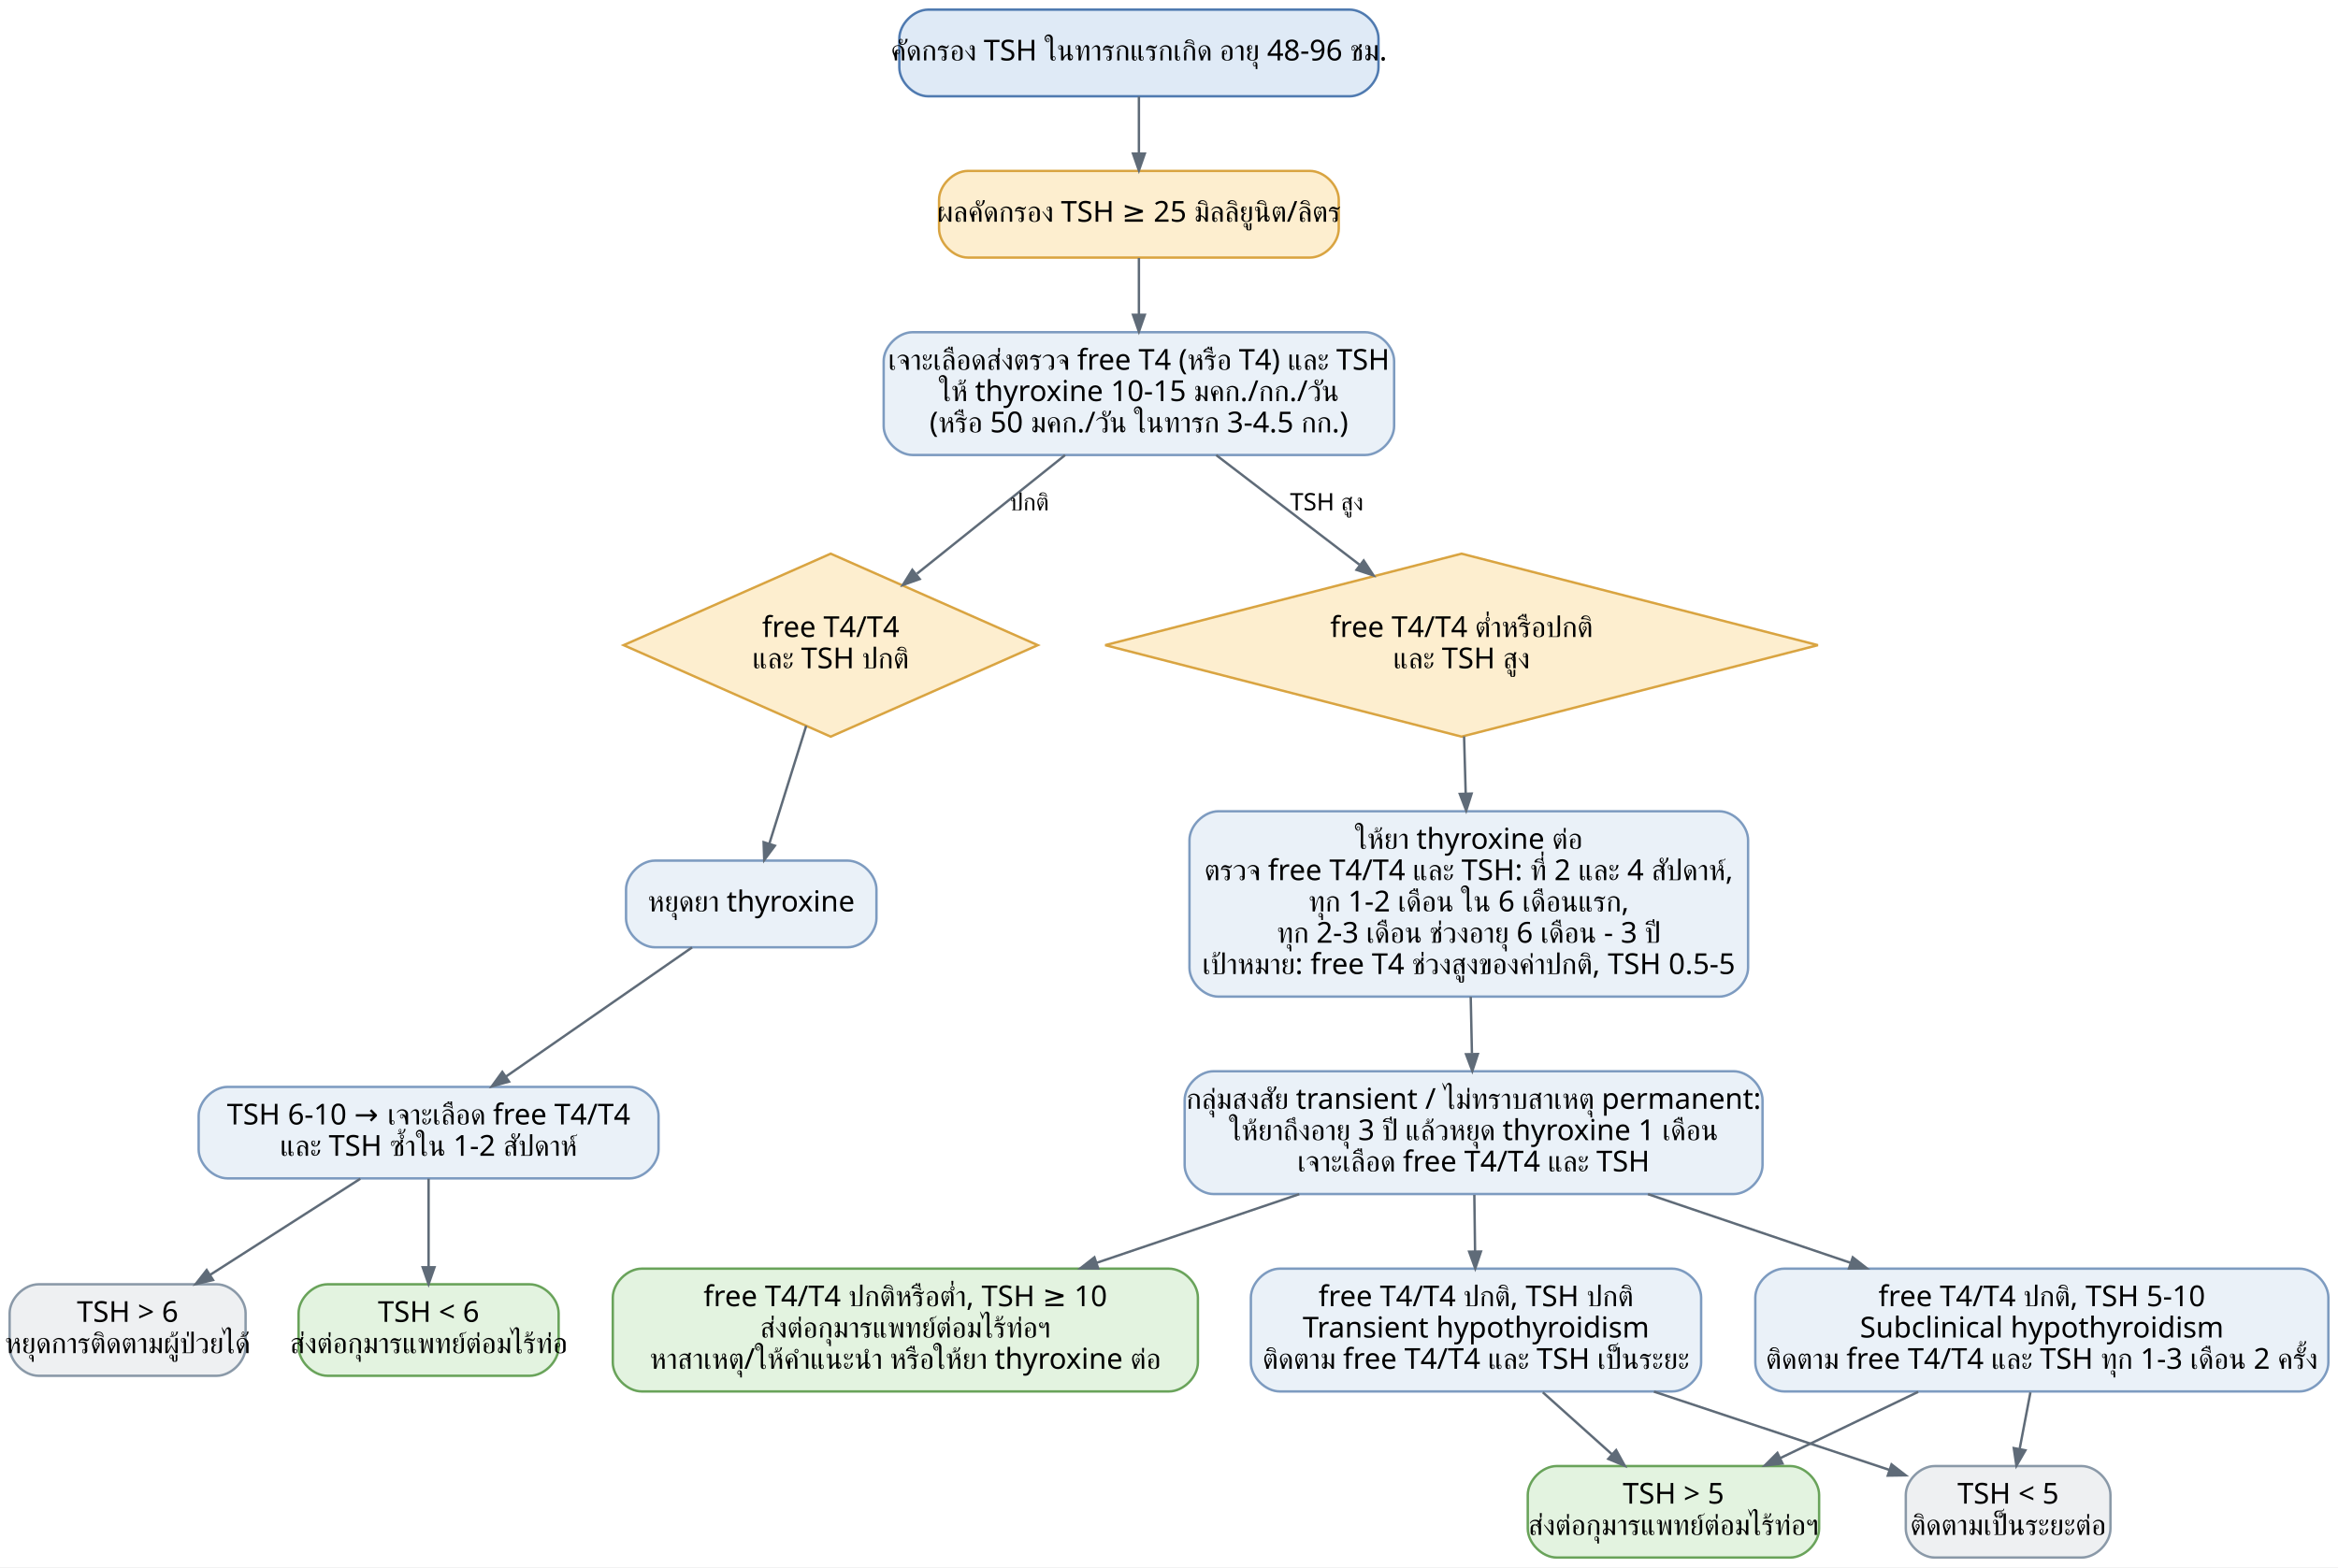
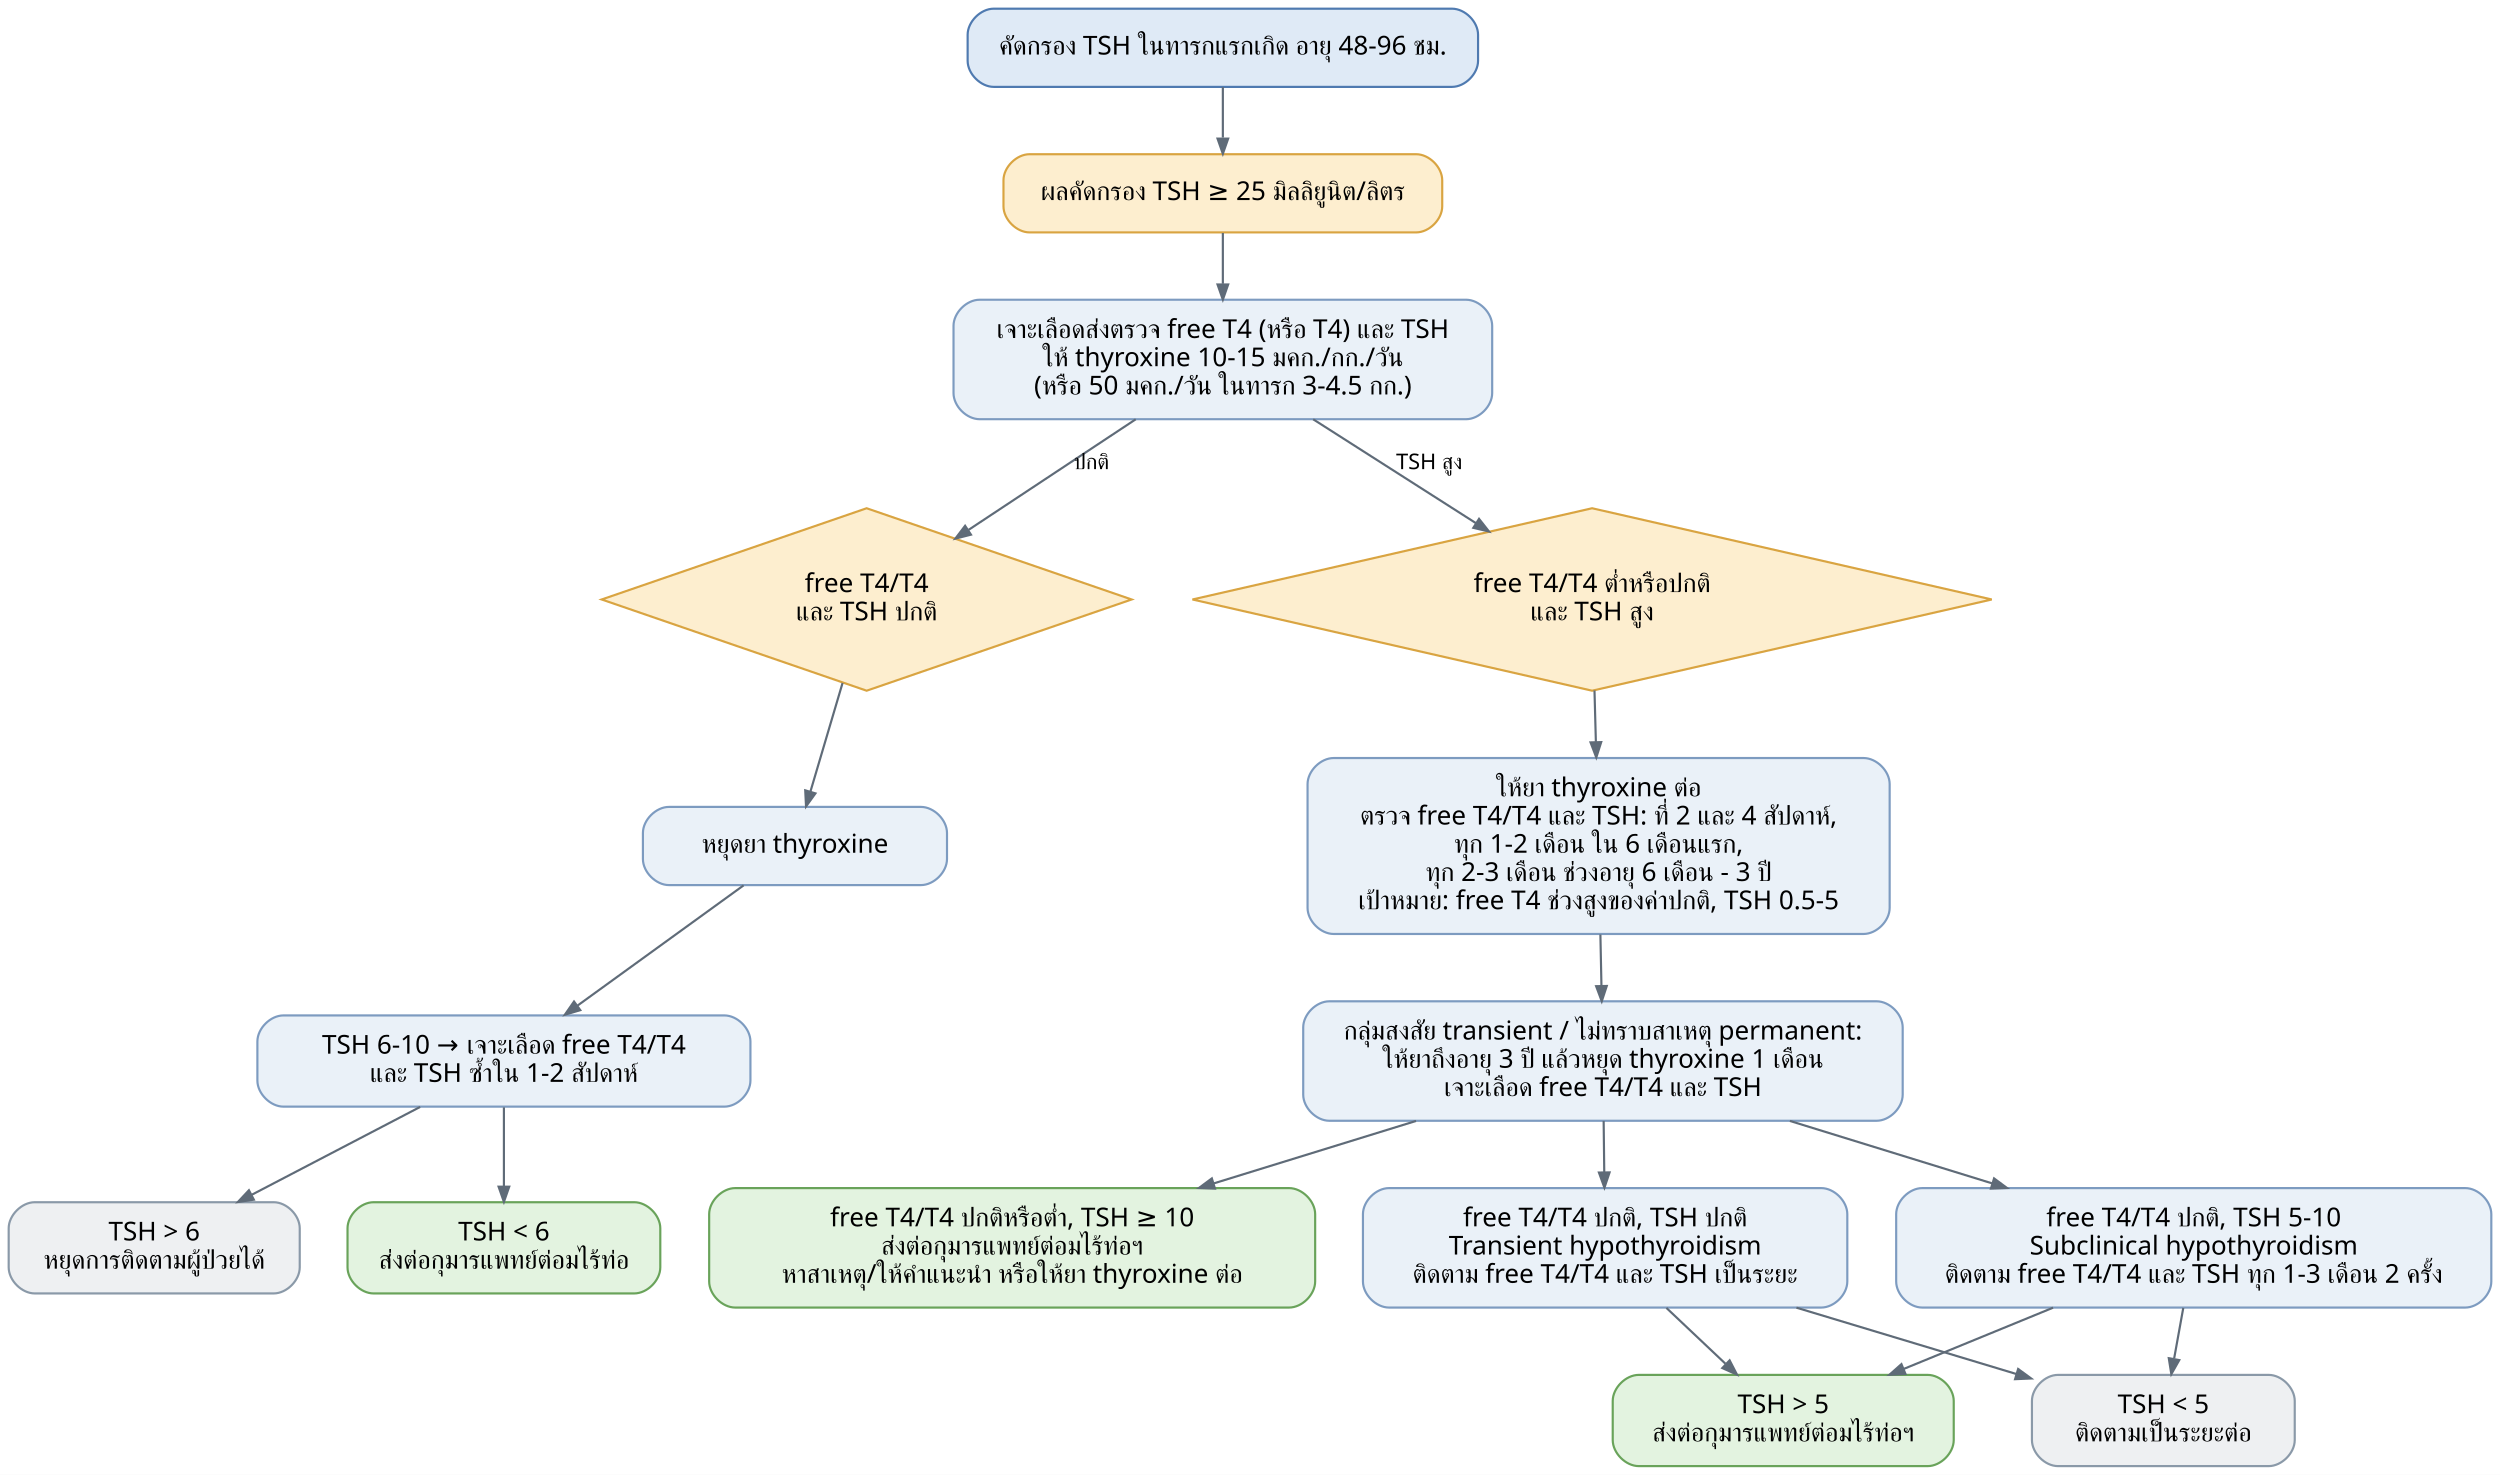
- <svg xmlns="http://www.w3.org/2000/svg" viewBox="0.00 0.00 971.00 651.00">
-   <g id="graph0" class="graph" transform="scale(1 1) rotate(0) translate(4 647)">
-     <polygon fill="white" stroke="transparent" points="-4,4 -4,-647 967,-647 967,4 -4,4" />
+ <svg xmlns="http://www.w3.org/2000/svg" viewBox="0.00 0.00 1151.00 679.00">
+   <g id="graph0" class="graph" transform="scale(1 1) rotate(0) translate(4 675)">
+     <polygon fill="white" stroke="transparent" points="-4,4 -4,-675 1147,-675 1147,4 -4,4" />
    <g id="node1" class="node">
-       <path fill="#dfeaf6" stroke="#4f7ab0" d="M556.5,-643C556.5,-643 381.5,-643 381.5,-643 375.5,-643 369.5,-637 369.5,-631 369.5,-631 369.5,-619 369.5,-619 369.5,-613 375.5,-607 381.5,-607 381.5,-607 556.5,-607 556.5,-607 562.5,-607 568.5,-613 568.5,-619 568.5,-619 568.5,-631 568.5,-631 568.5,-637 562.5,-643 556.5,-643" />
-       <text text-anchor="middle" x="469" y="-621.9" font-family="Sarabun" font-size="12.00">คัดกรอง TSH ในทารกแรกเกิด อายุ 48-96 ชม.</text>
+       <path fill="#dfeaf6" stroke="#4f7ab0" d="M664.5,-671C664.5,-671 453.5,-671 453.5,-671 447.5,-671 441.5,-665 441.5,-659 441.5,-659 441.5,-647 441.5,-647 441.5,-641 447.5,-635 453.5,-635 453.5,-635 664.5,-635 664.5,-635 670.5,-635 676.5,-641 676.5,-647 676.5,-647 676.5,-659 676.5,-659 676.5,-665 670.5,-671 664.5,-671" />
+       <text text-anchor="middle" x="559" y="-649.9" font-family="Sarabun" font-size="12.00">คัดกรอง TSH ในทารกแรกเกิด อายุ 48-96 ชม.</text>
    </g>
    <g id="node2" class="node">
-       <path fill="#fdeecf" stroke="#d9a441" d="M540,-576C540,-576 398,-576 398,-576 392,-576 386,-570 386,-564 386,-564 386,-552 386,-552 386,-546 392,-540 398,-540 398,-540 540,-540 540,-540 546,-540 552,-546 552,-552 552,-552 552,-564 552,-564 552,-570 546,-576 540,-576" />
-       <text text-anchor="middle" x="469" y="-554.9" font-family="Sarabun" font-size="12.00">ผลคัดกรอง TSH ≥ 25 มิลลิยูนิต/ลิตร</text>
+       <path fill="#fdeecf" stroke="#d9a441" d="M648,-604C648,-604 470,-604 470,-604 464,-604 458,-598 458,-592 458,-592 458,-580 458,-580 458,-574 464,-568 470,-568 470,-568 648,-568 648,-568 654,-568 660,-574 660,-580 660,-580 660,-592 660,-592 660,-598 654,-604 648,-604" />
+       <text text-anchor="middle" x="559" y="-582.9" font-family="Sarabun" font-size="12.00">ผลคัดกรอง TSH ≥ 25 มิลลิยูนิต/ลิตร</text>
    </g>
    <g id="edge1" class="edge">
-       <path fill="none" stroke="#5f6b78" d="M469,-606.92C469,-599.81 469,-591.42 469,-583.66" />
-       <polygon fill="#5f6b78" stroke="#5f6b78" points="471.45,-583.19 469,-576.19 466.55,-583.19 471.45,-583.19" />
+       <path fill="none" stroke="#5f6b78" d="M559,-634.92C559,-627.81 559,-619.42 559,-611.66" />
+       <polygon fill="#5f6b78" stroke="#5f6b78" points="561.45,-611.19 559,-604.19 556.55,-611.19 561.45,-611.19" />
    </g>
    <g id="node3" class="node">
-       <path fill="#eaf1f8" stroke="#7d9bc0" d="M563,-509C563,-509 375,-509 375,-509 369,-509 363,-503 363,-497 363,-497 363,-470 363,-470 363,-464 369,-458 375,-458 375,-458 563,-458 563,-458 569,-458 575,-464 575,-470 575,-470 575,-497 575,-497 575,-503 569,-509 563,-509" />
-       <text text-anchor="middle" x="469" y="-493.4" font-family="Sarabun" font-size="12.00">เจาะเลือดส่งตรวจ free T4 (หรือ T4) และ TSH</text>
-       <text text-anchor="middle" x="469" y="-480.4" font-family="Sarabun" font-size="12.00">ให้ thyroxine 10-15 มคก./กก./วัน</text>
-       <text text-anchor="middle" x="469" y="-467.4" font-family="Sarabun" font-size="12.00">(หรือ 50 มคก./วัน ในทารก 3-4.5 กก.)</text>
+       <path fill="#eaf1f8" stroke="#7d9bc0" d="M671,-537C671,-537 447,-537 447,-537 441,-537 435,-531 435,-525 435,-525 435,-494 435,-494 435,-488 441,-482 447,-482 447,-482 671,-482 671,-482 677,-482 683,-488 683,-494 683,-494 683,-525 683,-525 683,-531 677,-537 671,-537" />
+       <text text-anchor="middle" x="559" y="-519.4" font-family="Sarabun" font-size="12.00">เจาะเลือดส่งตรวจ free T4 (หรือ T4) และ TSH</text>
+       <text text-anchor="middle" x="559" y="-506.4" font-family="Sarabun" font-size="12.00">ให้ thyroxine 10-15 มคก./กก./วัน</text>
+       <text text-anchor="middle" x="559" y="-493.4" font-family="Sarabun" font-size="12.00">(หรือ 50 มคก./วัน ในทารก 3-4.5 กก.)</text>
    </g>
    <g id="edge2" class="edge">
-       <path fill="none" stroke="#5f6b78" d="M469,-539.82C469,-532.83 469,-524.52 469,-516.49" />
-       <polygon fill="#5f6b78" stroke="#5f6b78" points="471.45,-516.24 469,-509.24 466.55,-516.24 471.45,-516.24" />
+       <path fill="none" stroke="#5f6b78" d="M559,-567.72C559,-560.74 559,-552.44 559,-544.35" />
+       <polygon fill="#5f6b78" stroke="#5f6b78" points="561.45,-544.03 559,-537.03 556.55,-544.03 561.45,-544.03" />
    </g>
    <g id="node4" class="node">
-       <polygon fill="#fdeecf" stroke="#d9a441" points="341,-417 255,-379 341,-341 427,-379 341,-417" />
-       <text text-anchor="middle" x="341" y="-382.4" font-family="Sarabun" font-size="12.00">free T4/T4</text>
-       <text text-anchor="middle" x="341" y="-369.4" font-family="Sarabun" font-size="12.00">และ TSH ปกติ</text>
+       <polygon fill="#fdeecf" stroke="#d9a441" points="395,-441 273,-399 395,-357 517,-399 395,-441" />
+       <text text-anchor="middle" x="395" y="-402.4" font-family="Sarabun" font-size="12.00">free T4/T4</text>
+       <text text-anchor="middle" x="395" y="-389.4" font-family="Sarabun" font-size="12.00">และ TSH ปกติ</text>
    </g>
    <g id="edge3" class="edge">
-       <path fill="none" stroke="#5f6b78" d="M438.34,-457.95C419.84,-443.13 396.19,-424.19 376.83,-408.69" />
-       <polygon fill="#5f6b78" stroke="#5f6b78" points="377.96,-406.46 370.97,-404 374.9,-410.29 377.96,-406.46" />
-       <text text-anchor="middle" x="423.5" y="-435" font-family="Sarabun" font-size="10.00">ปกติ</text>
+       <path fill="none" stroke="#5f6b78" d="M518.88,-481.96C495.63,-466.57 466.23,-447.13 441.91,-431.04" />
+       <polygon fill="#5f6b78" stroke="#5f6b78" points="443.03,-428.84 435.84,-427.02 440.33,-432.93 443.03,-428.84" />
+       <text text-anchor="middle" x="498.5" y="-459" font-family="Sarabun" font-size="10.00">ปกติ</text>
    </g>
    <g id="node9" class="node">
-       <polygon fill="#fdeecf" stroke="#d9a441" points="603,-417 455,-379 603,-341 751,-379 603,-417" />
-       <text text-anchor="middle" x="603" y="-382.4" font-family="Sarabun" font-size="12.00">free T4/T4 ต่ำหรือปกติ</text>
-       <text text-anchor="middle" x="603" y="-369.4" font-family="Sarabun" font-size="12.00">และ TSH สูง</text>
+       <polygon fill="#fdeecf" stroke="#d9a441" points="729,-441 545,-399 729,-357 913,-399 729,-441" />
+       <text text-anchor="middle" x="729" y="-402.4" font-family="Sarabun" font-size="12.00">free T4/T4 ต่ำหรือปกติ</text>
+       <text text-anchor="middle" x="729" y="-389.4" font-family="Sarabun" font-size="12.00">และ TSH สูง</text>
    </g>
    <g id="edge8" class="edge">
-       <path fill="none" stroke="#5f6b78" d="M501.1,-457.95C518.92,-444.32 541.31,-427.19 560.57,-412.46" />
-       <polygon fill="#5f6b78" stroke="#5f6b78" points="562.36,-414.17 566.43,-407.97 559.38,-410.28 562.36,-414.17" />
-       <text text-anchor="middle" x="547" y="-435" font-family="Sarabun" font-size="10.00">TSH สูง</text>
+       <path fill="none" stroke="#5f6b78" d="M600.59,-481.96C623.15,-467.56 651.29,-449.59 675.48,-434.16" />
+       <polygon fill="#5f6b78" stroke="#5f6b78" points="676.95,-436.12 681.54,-430.29 674.32,-431.99 676.95,-436.12" />
+       <text text-anchor="middle" x="654" y="-459" font-family="Sarabun" font-size="10.00">TSH สูง</text>
    </g>
    <g id="node5" class="node">
-       <path fill="#eaf1f8" stroke="#7d9bc0" d="M348,-289.5C348,-289.5 268,-289.5 268,-289.5 262,-289.5 256,-283.5 256,-277.5 256,-277.5 256,-265.5 256,-265.5 256,-259.5 262,-253.5 268,-253.5 268,-253.5 348,-253.5 348,-253.5 354,-253.5 360,-259.5 360,-265.5 360,-265.5 360,-277.5 360,-277.5 360,-283.5 354,-289.5 348,-289.5" />
-       <text text-anchor="middle" x="308" y="-268.4" font-family="Sarabun" font-size="12.00">หยุดยา thyroxine</text>
+       <path fill="#eaf1f8" stroke="#7d9bc0" d="M420,-303.5C420,-303.5 304,-303.5 304,-303.5 298,-303.5 292,-297.5 292,-291.5 292,-291.5 292,-279.5 292,-279.5 292,-273.5 298,-267.5 304,-267.5 304,-267.5 420,-267.5 420,-267.5 426,-267.5 432,-273.5 432,-279.5 432,-279.5 432,-291.5 432,-291.5 432,-297.5 426,-303.5 420,-303.5" />
+       <text text-anchor="middle" x="362" y="-282.4" font-family="Sarabun" font-size="12.00">หยุดยา thyroxine</text>
    </g>
    <g id="edge4" class="edge">
-       <path fill="none" stroke="#5f6b78" d="M330.83,-345.49C325.88,-329.67 320.04,-310.99 315.5,-296.49" />
-       <polygon fill="#5f6b78" stroke="#5f6b78" points="317.82,-295.69 313.39,-289.74 313.14,-297.15 317.82,-295.69" />
+       <path fill="none" stroke="#5f6b78" d="M383.92,-360.56C379.03,-344.03 373.42,-325.09 369.1,-310.5" />
+       <polygon fill="#5f6b78" stroke="#5f6b78" points="371.43,-309.73 367.1,-303.72 366.73,-311.12 371.43,-309.73" />
    </g>
    <g id="node6" class="node">
-       <path fill="#eaf1f8" stroke="#7d9bc0" d="M257.5,-195.5C257.5,-195.5 90.5,-195.5 90.5,-195.5 84.5,-195.5 78.5,-189.5 78.5,-183.5 78.5,-183.5 78.5,-169.5 78.5,-169.5 78.5,-163.5 84.5,-157.5 90.5,-157.5 90.5,-157.5 257.5,-157.5 257.5,-157.5 263.5,-157.5 269.5,-163.5 269.5,-169.5 269.5,-169.5 269.5,-183.5 269.5,-183.5 269.5,-189.5 263.5,-195.5 257.5,-195.5" />
-       <text text-anchor="middle" x="174" y="-179.9" font-family="Sarabun" font-size="12.00">TSH 6-10 → เจาะเลือด free T4/T4</text>
-       <text text-anchor="middle" x="174" y="-166.9" font-family="Sarabun" font-size="12.00">และ TSH ซ้ำใน 1-2 สัปดาห์</text>
+       <path fill="#eaf1f8" stroke="#7d9bc0" d="M329.5,-207.5C329.5,-207.5 126.5,-207.5 126.5,-207.5 120.5,-207.5 114.5,-201.5 114.5,-195.5 114.5,-195.5 114.5,-177.5 114.5,-177.5 114.5,-171.5 120.5,-165.5 126.5,-165.5 126.5,-165.5 329.5,-165.5 329.5,-165.5 335.5,-165.5 341.5,-171.5 341.5,-177.5 341.5,-177.5 341.5,-195.5 341.5,-195.5 341.5,-201.5 335.5,-207.5 329.5,-207.5" />
+       <text text-anchor="middle" x="228" y="-189.9" font-family="Sarabun" font-size="12.00">TSH 6-10 → เจาะเลือด free T4/T4</text>
+       <text text-anchor="middle" x="228" y="-176.9" font-family="Sarabun" font-size="12.00">และ TSH ซ้ำใน 1-2 สัปดาห์</text>
    </g>
    <g id="edge5" class="edge">
-       <path fill="none" stroke="#5f6b78" d="M283.42,-253.44C261.69,-238.36 229.84,-216.26 206.1,-199.78" />
-       <polygon fill="#5f6b78" stroke="#5f6b78" points="207.4,-197.7 200.25,-195.72 204.61,-201.73 207.4,-197.7" />
+       <path fill="none" stroke="#5f6b78" d="M338.35,-267.38C317.16,-252.04 285.82,-229.35 261.95,-212.07" />
+       <polygon fill="#5f6b78" stroke="#5f6b78" points="263.16,-209.93 256.05,-207.81 260.28,-213.9 263.16,-209.93" />
    </g>
    <g id="node7" class="node">
-       <path fill="#e3f3e0" stroke="#69a35a" d="M216,-113.5C216,-113.5 132,-113.5 132,-113.5 126,-113.5 120,-107.5 120,-101.5 120,-101.5 120,-87.5 120,-87.5 120,-81.5 126,-75.5 132,-75.5 132,-75.5 216,-75.5 216,-75.5 222,-75.5 228,-81.5 228,-87.5 228,-87.5 228,-101.5 228,-101.5 228,-107.5 222,-113.5 216,-113.5" />
-       <text text-anchor="middle" x="174" y="-97.9" font-family="Sarabun" font-size="12.00">TSH &lt; 6</text>
-       <text text-anchor="middle" x="174" y="-84.9" font-family="Sarabun" font-size="12.00">ส่งต่อกุมารแพทย์ต่อมไร้ท่อ</text>
+       <path fill="#e3f3e0" stroke="#69a35a" d="M288,-121.5C288,-121.5 168,-121.5 168,-121.5 162,-121.5 156,-115.5 156,-109.5 156,-109.5 156,-91.5 156,-91.5 156,-85.5 162,-79.5 168,-79.5 168,-79.5 288,-79.5 288,-79.5 294,-79.5 300,-85.5 300,-91.5 300,-91.5 300,-109.5 300,-109.5 300,-115.5 294,-121.5 288,-121.5" />
+       <text text-anchor="middle" x="228" y="-103.9" font-family="Sarabun" font-size="12.00">TSH &lt; 6</text>
+       <text text-anchor="middle" x="228" y="-90.9" font-family="Sarabun" font-size="12.00">ส่งต่อกุมารแพทย์ต่อมไร้ท่อ</text>
    </g>
    <g id="edge6" class="edge">
-       <path fill="none" stroke="#5f6b78" d="M174,-157.35C174,-146.5 174,-132.57 174,-120.68" />
-       <polygon fill="#5f6b78" stroke="#5f6b78" points="176.45,-120.58 174,-113.58 171.55,-120.58 176.45,-120.58" />
+       <path fill="none" stroke="#5f6b78" d="M228,-165.17C228,-154.23 228,-140.59 228,-128.75" />
+       <polygon fill="#5f6b78" stroke="#5f6b78" points="230.45,-128.65 228,-121.65 225.55,-128.65 230.45,-128.65" />
    </g>
    <g id="node8" class="node">
-       <path fill="#eef0f2" stroke="#8a99a8" d="M86,-113.5C86,-113.5 12,-113.5 12,-113.5 6,-113.5 0,-107.5 0,-101.5 0,-101.5 0,-87.5 0,-87.5 0,-81.5 6,-75.5 12,-75.5 12,-75.5 86,-75.5 86,-75.5 92,-75.5 98,-81.5 98,-87.5 98,-87.5 98,-101.5 98,-101.5 98,-107.5 92,-113.5 86,-113.5" />
-       <text text-anchor="middle" x="49" y="-97.9" font-family="Sarabun" font-size="12.00">TSH &gt; 6</text>
-       <text text-anchor="middle" x="49" y="-84.9" font-family="Sarabun" font-size="12.00">หยุดการติดตามผู้ป่วยได้</text>
+       <path fill="#eef0f2" stroke="#8a99a8" d="M122,-121.5C122,-121.5 12,-121.5 12,-121.5 6,-121.5 0,-115.5 0,-109.5 0,-109.5 0,-91.5 0,-91.5 0,-85.5 6,-79.5 12,-79.5 12,-79.5 122,-79.5 122,-79.5 128,-79.5 134,-85.5 134,-91.5 134,-91.5 134,-109.5 134,-109.5 134,-115.5 128,-121.5 122,-121.5" />
+       <text text-anchor="middle" x="67" y="-103.9" font-family="Sarabun" font-size="12.00">TSH &gt; 6</text>
+       <text text-anchor="middle" x="67" y="-90.9" font-family="Sarabun" font-size="12.00">หยุดการติดตามผู้ป่วยได้</text>
    </g>
    <g id="edge7" class="edge">
-       <path fill="none" stroke="#5f6b78" d="M145.64,-157.35C127.1,-145.48 102.78,-129.92 83.17,-117.37" />
-       <polygon fill="#5f6b78" stroke="#5f6b78" points="84.47,-115.29 77.25,-113.58 81.83,-119.42 84.47,-115.29" />
+       <path fill="none" stroke="#5f6b78" d="M189.44,-165.38C166.12,-153.22 136.3,-137.66 111.92,-124.94" />
+       <polygon fill="#5f6b78" stroke="#5f6b78" points="112.87,-122.67 105.53,-121.6 110.6,-127.01 112.87,-122.67" />
    </g>
    <g id="node10" class="node">
-       <path fill="#eaf1f8" stroke="#7d9bc0" d="M710,-310C710,-310 502,-310 502,-310 496,-310 490,-304 490,-298 490,-298 490,-245 490,-245 490,-239 496,-233 502,-233 502,-233 710,-233 710,-233 716,-233 722,-239 722,-245 722,-245 722,-298 722,-298 722,-304 716,-310 710,-310" />
-       <text text-anchor="middle" x="606" y="-294.4" font-family="Sarabun" font-size="12.00">ให้ยา thyroxine ต่อ</text>
-       <text text-anchor="middle" x="606" y="-281.4" font-family="Sarabun" font-size="12.00">ตรวจ free T4/T4 และ TSH: ที่ 2 และ 4 สัปดาห์,</text>
-       <text text-anchor="middle" x="606" y="-268.4" font-family="Sarabun" font-size="12.00">ทุก 1-2 เดือน ใน 6 เดือนแรก,</text>
-       <text text-anchor="middle" x="606" y="-255.4" font-family="Sarabun" font-size="12.00">ทุก 2-3 เดือน ช่วงอายุ 6 เดือน - 3 ปี</text>
-       <text text-anchor="middle" x="606" y="-242.4" font-family="Sarabun" font-size="12.00">เป้าหมาย: free T4 ช่วงสูงของค่าปกติ, TSH 0.5-5</text>
+       <path fill="#eaf1f8" stroke="#7d9bc0" d="M854,-326C854,-326 610,-326 610,-326 604,-326 598,-320 598,-314 598,-314 598,-257 598,-257 598,-251 604,-245 610,-245 610,-245 854,-245 854,-245 860,-245 866,-251 866,-257 866,-257 866,-314 866,-314 866,-320 860,-326 854,-326" />
+       <text text-anchor="middle" x="732" y="-308.4" font-family="Sarabun" font-size="12.00">ให้ยา thyroxine ต่อ</text>
+       <text text-anchor="middle" x="732" y="-295.4" font-family="Sarabun" font-size="12.00">ตรวจ free T4/T4 และ TSH: ที่ 2 และ 4 สัปดาห์,</text>
+       <text text-anchor="middle" x="732" y="-282.4" font-family="Sarabun" font-size="12.00">ทุก 1-2 เดือน ใน 6 เดือนแรก,</text>
+       <text text-anchor="middle" x="732" y="-269.4" font-family="Sarabun" font-size="12.00">ทุก 2-3 เดือน ช่วงอายุ 6 เดือน - 3 ปี</text>
+       <text text-anchor="middle" x="732" y="-256.4" font-family="Sarabun" font-size="12.00">เป้าหมาย: free T4 ช่วงสูงของค่าปกติ, TSH 0.5-5</text>
    </g>
    <g id="edge9" class="edge">
-       <path fill="none" stroke="#5f6b78" d="M604.05,-341.1C604.27,-333.46 604.5,-325.33 604.72,-317.43" />
-       <polygon fill="#5f6b78" stroke="#5f6b78" points="607.18,-317.34 604.93,-310.27 602.28,-317.2 607.18,-317.34" />
+       <path fill="none" stroke="#5f6b78" d="M730.1,-357.11C730.31,-349.41 730.53,-341.29 730.74,-333.41" />
+       <polygon fill="#5f6b78" stroke="#5f6b78" points="733.19,-333.33 730.93,-326.26 728.29,-333.2 733.19,-333.33" />
    </g>
    <g id="node11" class="node">
-       <path fill="#eaf1f8" stroke="#7d9bc0" d="M716,-202C716,-202 500,-202 500,-202 494,-202 488,-196 488,-190 488,-190 488,-163 488,-163 488,-157 494,-151 500,-151 500,-151 716,-151 716,-151 722,-151 728,-157 728,-163 728,-163 728,-190 728,-190 728,-196 722,-202 716,-202" />
-       <text text-anchor="middle" x="608" y="-186.4" font-family="Sarabun" font-size="12.00">กลุ่มสงสัย transient / ไม่ทราบสาเหตุ permanent:</text>
-       <text text-anchor="middle" x="608" y="-173.4" font-family="Sarabun" font-size="12.00">ให้ยาถึงอายุ 3 ปี แล้วหยุด thyroxine 1 เดือน</text>
-       <text text-anchor="middle" x="608" y="-160.4" font-family="Sarabun" font-size="12.00">เจาะเลือด free T4/T4 และ TSH</text>
+       <path fill="#eaf1f8" stroke="#7d9bc0" d="M860,-214C860,-214 608,-214 608,-214 602,-214 596,-208 596,-202 596,-202 596,-171 596,-171 596,-165 602,-159 608,-159 608,-159 860,-159 860,-159 866,-159 872,-165 872,-171 872,-171 872,-202 872,-202 872,-208 866,-214 860,-214" />
+       <text text-anchor="middle" x="734" y="-196.4" font-family="Sarabun" font-size="12.00">กลุ่มสงสัย transient / ไม่ทราบสาเหตุ permanent:</text>
+       <text text-anchor="middle" x="734" y="-183.4" font-family="Sarabun" font-size="12.00">ให้ยาถึงอายุ 3 ปี แล้วหยุด thyroxine 1 เดือน</text>
+       <text text-anchor="middle" x="734" y="-170.4" font-family="Sarabun" font-size="12.00">เจาะเลือด free T4/T4 และ TSH</text>
    </g>
    <g id="edge10" class="edge">
-       <path fill="none" stroke="#5f6b78" d="M606.81,-232.94C606.98,-225.15 607.15,-217.02 607.31,-209.45" />
-       <polygon fill="#5f6b78" stroke="#5f6b78" points="609.77,-209.16 607.47,-202.11 604.87,-209.06 609.77,-209.16" />
+       <path fill="none" stroke="#5f6b78" d="M732.82,-244.77C732.98,-237 733.15,-228.92 733.3,-221.36" />
+       <polygon fill="#5f6b78" stroke="#5f6b78" points="735.76,-221.06 733.45,-214.01 730.86,-220.96 735.76,-221.06" />
    </g>
    <g id="node12" class="node">
-       <path fill="#e3f3e0" stroke="#69a35a" d="M481.5,-120C481.5,-120 262.5,-120 262.5,-120 256.5,-120 250.5,-114 250.5,-108 250.5,-108 250.5,-81 250.5,-81 250.5,-75 256.5,-69 262.5,-69 262.5,-69 481.5,-69 481.5,-69 487.5,-69 493.5,-75 493.5,-81 493.5,-81 493.5,-108 493.5,-108 493.5,-114 487.5,-120 481.5,-120" />
-       <text text-anchor="middle" x="372" y="-104.4" font-family="Sarabun" font-size="12.00">free T4/T4 ปกติหรือต่ำ, TSH ≥ 10</text>
-       <text text-anchor="middle" x="372" y="-91.4" font-family="Sarabun" font-size="12.00">ส่งต่อกุมารแพทย์ต่อมไร้ท่อฯ</text>
-       <text text-anchor="middle" x="372" y="-78.4" font-family="Sarabun" font-size="12.00">หาสาเหตุ/ให้คำแนะนำ หรือให้ยา thyroxine ต่อ</text>
+       <path fill="#e3f3e0" stroke="#69a35a" d="M589.5,-128C589.5,-128 334.5,-128 334.5,-128 328.5,-128 322.5,-122 322.5,-116 322.5,-116 322.5,-85 322.5,-85 322.5,-79 328.5,-73 334.5,-73 334.5,-73 589.5,-73 589.5,-73 595.5,-73 601.5,-79 601.5,-85 601.5,-85 601.5,-116 601.5,-116 601.5,-122 595.5,-128 589.5,-128" />
+       <text text-anchor="middle" x="462" y="-110.4" font-family="Sarabun" font-size="12.00">free T4/T4 ปกติหรือต่ำ, TSH ≥ 10</text>
+       <text text-anchor="middle" x="462" y="-97.4" font-family="Sarabun" font-size="12.00">ส่งต่อกุมารแพทย์ต่อมไร้ท่อฯ</text>
+       <text text-anchor="middle" x="462" y="-84.4" font-family="Sarabun" font-size="12.00">หาสาเหตุ/ให้คำแนะนำ หรือให้ยา thyroxine ต่อ</text>
    </g>
    <g id="edge11" class="edge">
-       <path fill="none" stroke="#5f6b78" d="M535.59,-150.95C508.98,-141.93 478.72,-131.68 451.53,-122.46" />
-       <polygon fill="#5f6b78" stroke="#5f6b78" points="452.1,-120.06 444.68,-120.14 450.52,-124.71 452.1,-120.06" />
+       <path fill="none" stroke="#5f6b78" d="M647.94,-158.92C618.27,-149.76 584.93,-139.46 554.76,-130.15" />
+       <polygon fill="#5f6b78" stroke="#5f6b78" points="555.38,-127.77 547.97,-128.05 553.93,-132.46 555.38,-127.77" />
    </g>
    <g id="node13" class="node">
-       <path fill="#eaf1f8" stroke="#7d9bc0" d="M951,-120C951,-120 737,-120 737,-120 731,-120 725,-114 725,-108 725,-108 725,-81 725,-81 725,-75 731,-69 737,-69 737,-69 951,-69 951,-69 957,-69 963,-75 963,-81 963,-81 963,-108 963,-108 963,-114 957,-120 951,-120" />
-       <text text-anchor="middle" x="844" y="-104.4" font-family="Sarabun" font-size="12.00">free T4/T4 ปกติ, TSH 5-10</text>
-       <text text-anchor="middle" x="844" y="-91.4" font-family="Sarabun" font-size="12.00">Subclinical hypothyroidism</text>
-       <text text-anchor="middle" x="844" y="-78.4" font-family="Sarabun" font-size="12.00">ติดตาม free T4/T4 และ TSH ทุก 1-3 เดือน 2 ครั้ง</text>
+       <path fill="#eaf1f8" stroke="#7d9bc0" d="M1131,-128C1131,-128 881,-128 881,-128 875,-128 869,-122 869,-116 869,-116 869,-85 869,-85 869,-79 875,-73 881,-73 881,-73 1131,-73 1131,-73 1137,-73 1143,-79 1143,-85 1143,-85 1143,-116 1143,-116 1143,-122 1137,-128 1131,-128" />
+       <text text-anchor="middle" x="1006" y="-110.4" font-family="Sarabun" font-size="12.00">free T4/T4 ปกติ, TSH 5-10</text>
+       <text text-anchor="middle" x="1006" y="-97.4" font-family="Sarabun" font-size="12.00">Subclinical hypothyroidism</text>
+       <text text-anchor="middle" x="1006" y="-84.4" font-family="Sarabun" font-size="12.00">ติดตาม free T4/T4 และ TSH ทุก 1-3 เดือน 2 ครั้ง</text>
    </g>
    <g id="edge12" class="edge">
-       <path fill="none" stroke="#5f6b78" d="M680.41,-150.95C707.02,-141.93 737.28,-131.68 764.47,-122.46" />
-       <polygon fill="#5f6b78" stroke="#5f6b78" points="765.48,-124.71 771.32,-120.14 763.9,-120.06 765.48,-124.71" />
+       <path fill="none" stroke="#5f6b78" d="M820.06,-158.92C849.73,-149.76 883.07,-139.46 913.24,-130.15" />
+       <polygon fill="#5f6b78" stroke="#5f6b78" points="914.07,-132.46 920.03,-128.05 912.62,-127.77 914.07,-132.46" />
    </g>
    <g id="node14" class="node">
-       <path fill="#eaf1f8" stroke="#7d9bc0" d="M690.5,-120C690.5,-120 527.5,-120 527.5,-120 521.5,-120 515.5,-114 515.5,-108 515.5,-108 515.5,-81 515.5,-81 515.5,-75 521.5,-69 527.5,-69 527.5,-69 690.5,-69 690.5,-69 696.5,-69 702.5,-75 702.5,-81 702.5,-81 702.5,-108 702.5,-108 702.5,-114 696.5,-120 690.5,-120" />
-       <text text-anchor="middle" x="609" y="-104.4" font-family="Sarabun" font-size="12.00">free T4/T4 ปกติ, TSH ปกติ</text>
-       <text text-anchor="middle" x="609" y="-91.4" font-family="Sarabun" font-size="12.00">Transient hypothyroidism</text>
-       <text text-anchor="middle" x="609" y="-78.4" font-family="Sarabun" font-size="12.00">ติดตาม free T4/T4 และ TSH เป็นระยะ</text>
+       <path fill="#eaf1f8" stroke="#7d9bc0" d="M834.5,-128C834.5,-128 635.5,-128 635.5,-128 629.5,-128 623.5,-122 623.5,-116 623.5,-116 623.5,-85 623.5,-85 623.5,-79 629.5,-73 635.5,-73 635.5,-73 834.5,-73 834.5,-73 840.5,-73 846.5,-79 846.5,-85 846.5,-85 846.5,-116 846.5,-116 846.5,-122 840.5,-128 834.5,-128" />
+       <text text-anchor="middle" x="735" y="-110.4" font-family="Sarabun" font-size="12.00">free T4/T4 ปกติ, TSH ปกติ</text>
+       <text text-anchor="middle" x="735" y="-97.4" font-family="Sarabun" font-size="12.00">Transient hypothyroidism</text>
+       <text text-anchor="middle" x="735" y="-84.4" font-family="Sarabun" font-size="12.00">ติดตาม free T4/T4 และ TSH เป็นระยะ</text>
    </g>
    <g id="edge13" class="edge">
-       <path fill="none" stroke="#5f6b78" d="M608.31,-150.63C608.4,-143.18 608.51,-134.92 608.61,-127.1" />
-       <polygon fill="#5f6b78" stroke="#5f6b78" points="611.05,-127.11 608.69,-120.08 606.16,-127.05 611.05,-127.11" />
+       <path fill="none" stroke="#5f6b78" d="M734.32,-158.92C734.41,-151.41 734.5,-143.14 734.6,-135.27" />
+       <polygon fill="#5f6b78" stroke="#5f6b78" points="737.05,-135.22 734.68,-128.19 732.15,-135.16 737.05,-135.22" />
    </g>
    <g id="node15" class="node">
-       <path fill="#e3f3e0" stroke="#69a35a" d="M739.5,-38C739.5,-38 642.5,-38 642.5,-38 636.5,-38 630.5,-32 630.5,-26 630.5,-26 630.5,-12 630.5,-12 630.5,-6 636.5,0 642.5,0 642.5,0 739.5,0 739.5,0 745.5,0 751.5,-6 751.5,-12 751.5,-12 751.5,-26 751.5,-26 751.5,-32 745.5,-38 739.5,-38" />
-       <text text-anchor="middle" x="691" y="-22.4" font-family="Sarabun" font-size="12.00">TSH &gt; 5</text>
-       <text text-anchor="middle" x="691" y="-9.4" font-family="Sarabun" font-size="12.00">ส่งต่อกุมารแพทย์ต่อมไร้ท่อฯ</text>
+       <path fill="#e3f3e0" stroke="#69a35a" d="M883.5,-42C883.5,-42 750.5,-42 750.5,-42 744.5,-42 738.5,-36 738.5,-30 738.5,-30 738.5,-12 738.5,-12 738.5,-6 744.5,0 750.5,0 750.5,0 883.5,0 883.5,0 889.5,0 895.5,-6 895.5,-12 895.5,-12 895.5,-30 895.5,-30 895.5,-36 889.5,-42 883.5,-42" />
+       <text text-anchor="middle" x="817" y="-24.4" font-family="Sarabun" font-size="12.00">TSH &gt; 5</text>
+       <text text-anchor="middle" x="817" y="-11.4" font-family="Sarabun" font-size="12.00">ส่งต่อกุมารแพทย์ต่อมไร้ท่อฯ</text>
    </g>
    <g id="edge14" class="edge">
-       <path fill="none" stroke="#5f6b78" d="M792.63,-68.82C774.07,-59.91 753.3,-49.93 735.39,-41.32" />
-       <polygon fill="#5f6b78" stroke="#5f6b78" points="736.3,-39.04 728.93,-38.22 734.18,-43.46 736.3,-39.04" />
+       <path fill="none" stroke="#5f6b78" d="M941.22,-72.94C918.85,-63.76 894.01,-53.58 872.45,-44.74" />
+       <polygon fill="#5f6b78" stroke="#5f6b78" points="873.28,-42.43 865.87,-42.04 871.42,-46.96 873.28,-42.43" />
    </g>
    <g id="node16" class="node">
-       <path fill="#eef0f2" stroke="#8a99a8" d="M860.5,-38C860.5,-38 799.5,-38 799.5,-38 793.5,-38 787.5,-32 787.5,-26 787.5,-26 787.5,-12 787.5,-12 787.5,-6 793.5,0 799.5,0 799.5,0 860.5,0 860.5,0 866.5,0 872.5,-6 872.5,-12 872.5,-12 872.5,-26 872.5,-26 872.5,-32 866.5,-38 860.5,-38" />
-       <text text-anchor="middle" x="830" y="-22.4" font-family="Sarabun" font-size="12.00">TSH &lt; 5</text>
-       <text text-anchor="middle" x="830" y="-9.4" font-family="Sarabun" font-size="12.00">ติดตามเป็นระยะต่อ</text>
+       <path fill="#eef0f2" stroke="#8a99a8" d="M1040.5,-42C1040.5,-42 943.5,-42 943.5,-42 937.5,-42 931.5,-36 931.5,-30 931.5,-30 931.5,-12 931.5,-12 931.5,-6 937.5,0 943.5,0 943.5,0 1040.5,0 1040.5,0 1046.5,0 1052.5,-6 1052.5,-12 1052.5,-12 1052.5,-30 1052.5,-30 1052.5,-36 1046.5,-42 1040.5,-42" />
+       <text text-anchor="middle" x="992" y="-24.4" font-family="Sarabun" font-size="12.00">TSH &lt; 5</text>
+       <text text-anchor="middle" x="992" y="-11.4" font-family="Sarabun" font-size="12.00">ติดตามเป็นระยะต่อ</text>
    </g>
    <g id="edge15" class="edge">
-       <path fill="none" stroke="#5f6b78" d="M839.26,-68.62C837.83,-61.12 836.26,-52.89 834.83,-45.36" />
-       <polygon fill="#5f6b78" stroke="#5f6b78" points="837.17,-44.54 833.45,-38.12 832.35,-45.46 837.17,-44.54" />
+       <path fill="none" stroke="#5f6b78" d="M1001.18,-72.83C999.83,-65.34 998.36,-57.19 996.99,-49.64" />
+       <polygon fill="#5f6b78" stroke="#5f6b78" points="999.33,-48.81 995.68,-42.35 994.51,-49.68 999.33,-48.81" />
    </g>
    <g id="edge16" class="edge">
-       <path fill="none" stroke="#5f6b78" d="M636.76,-68.62C646.08,-60.26 656.43,-50.99 665.56,-42.8" />
-       <polygon fill="#5f6b78" stroke="#5f6b78" points="667.21,-44.62 670.78,-38.12 663.94,-40.97 667.21,-44.62" />
+       <path fill="none" stroke="#5f6b78" d="M763.22,-72.83C772.04,-64.49 781.75,-55.32 790.45,-47.09" />
+       <polygon fill="#5f6b78" stroke="#5f6b78" points="792.32,-48.7 795.72,-42.11 788.95,-45.14 792.32,-48.7" />
    </g>
    <g id="edge17" class="edge">
-       <path fill="none" stroke="#5f6b78" d="M682.9,-68.92C715.08,-58.22 751.92,-45.97 780.69,-36.4" />
-       <polygon fill="#5f6b78" stroke="#5f6b78" points="781.58,-38.69 787.45,-34.15 780.03,-34.04 781.58,-38.69" />
+       <path fill="none" stroke="#5f6b78" d="M823.09,-72.94C856.18,-62.96 893.26,-51.78 924.23,-42.44" />
+       <polygon fill="#5f6b78" stroke="#5f6b78" points="925.15,-44.72 931.15,-40.35 923.74,-40.03 925.15,-44.72" />
    </g>
  </g>
</svg>
